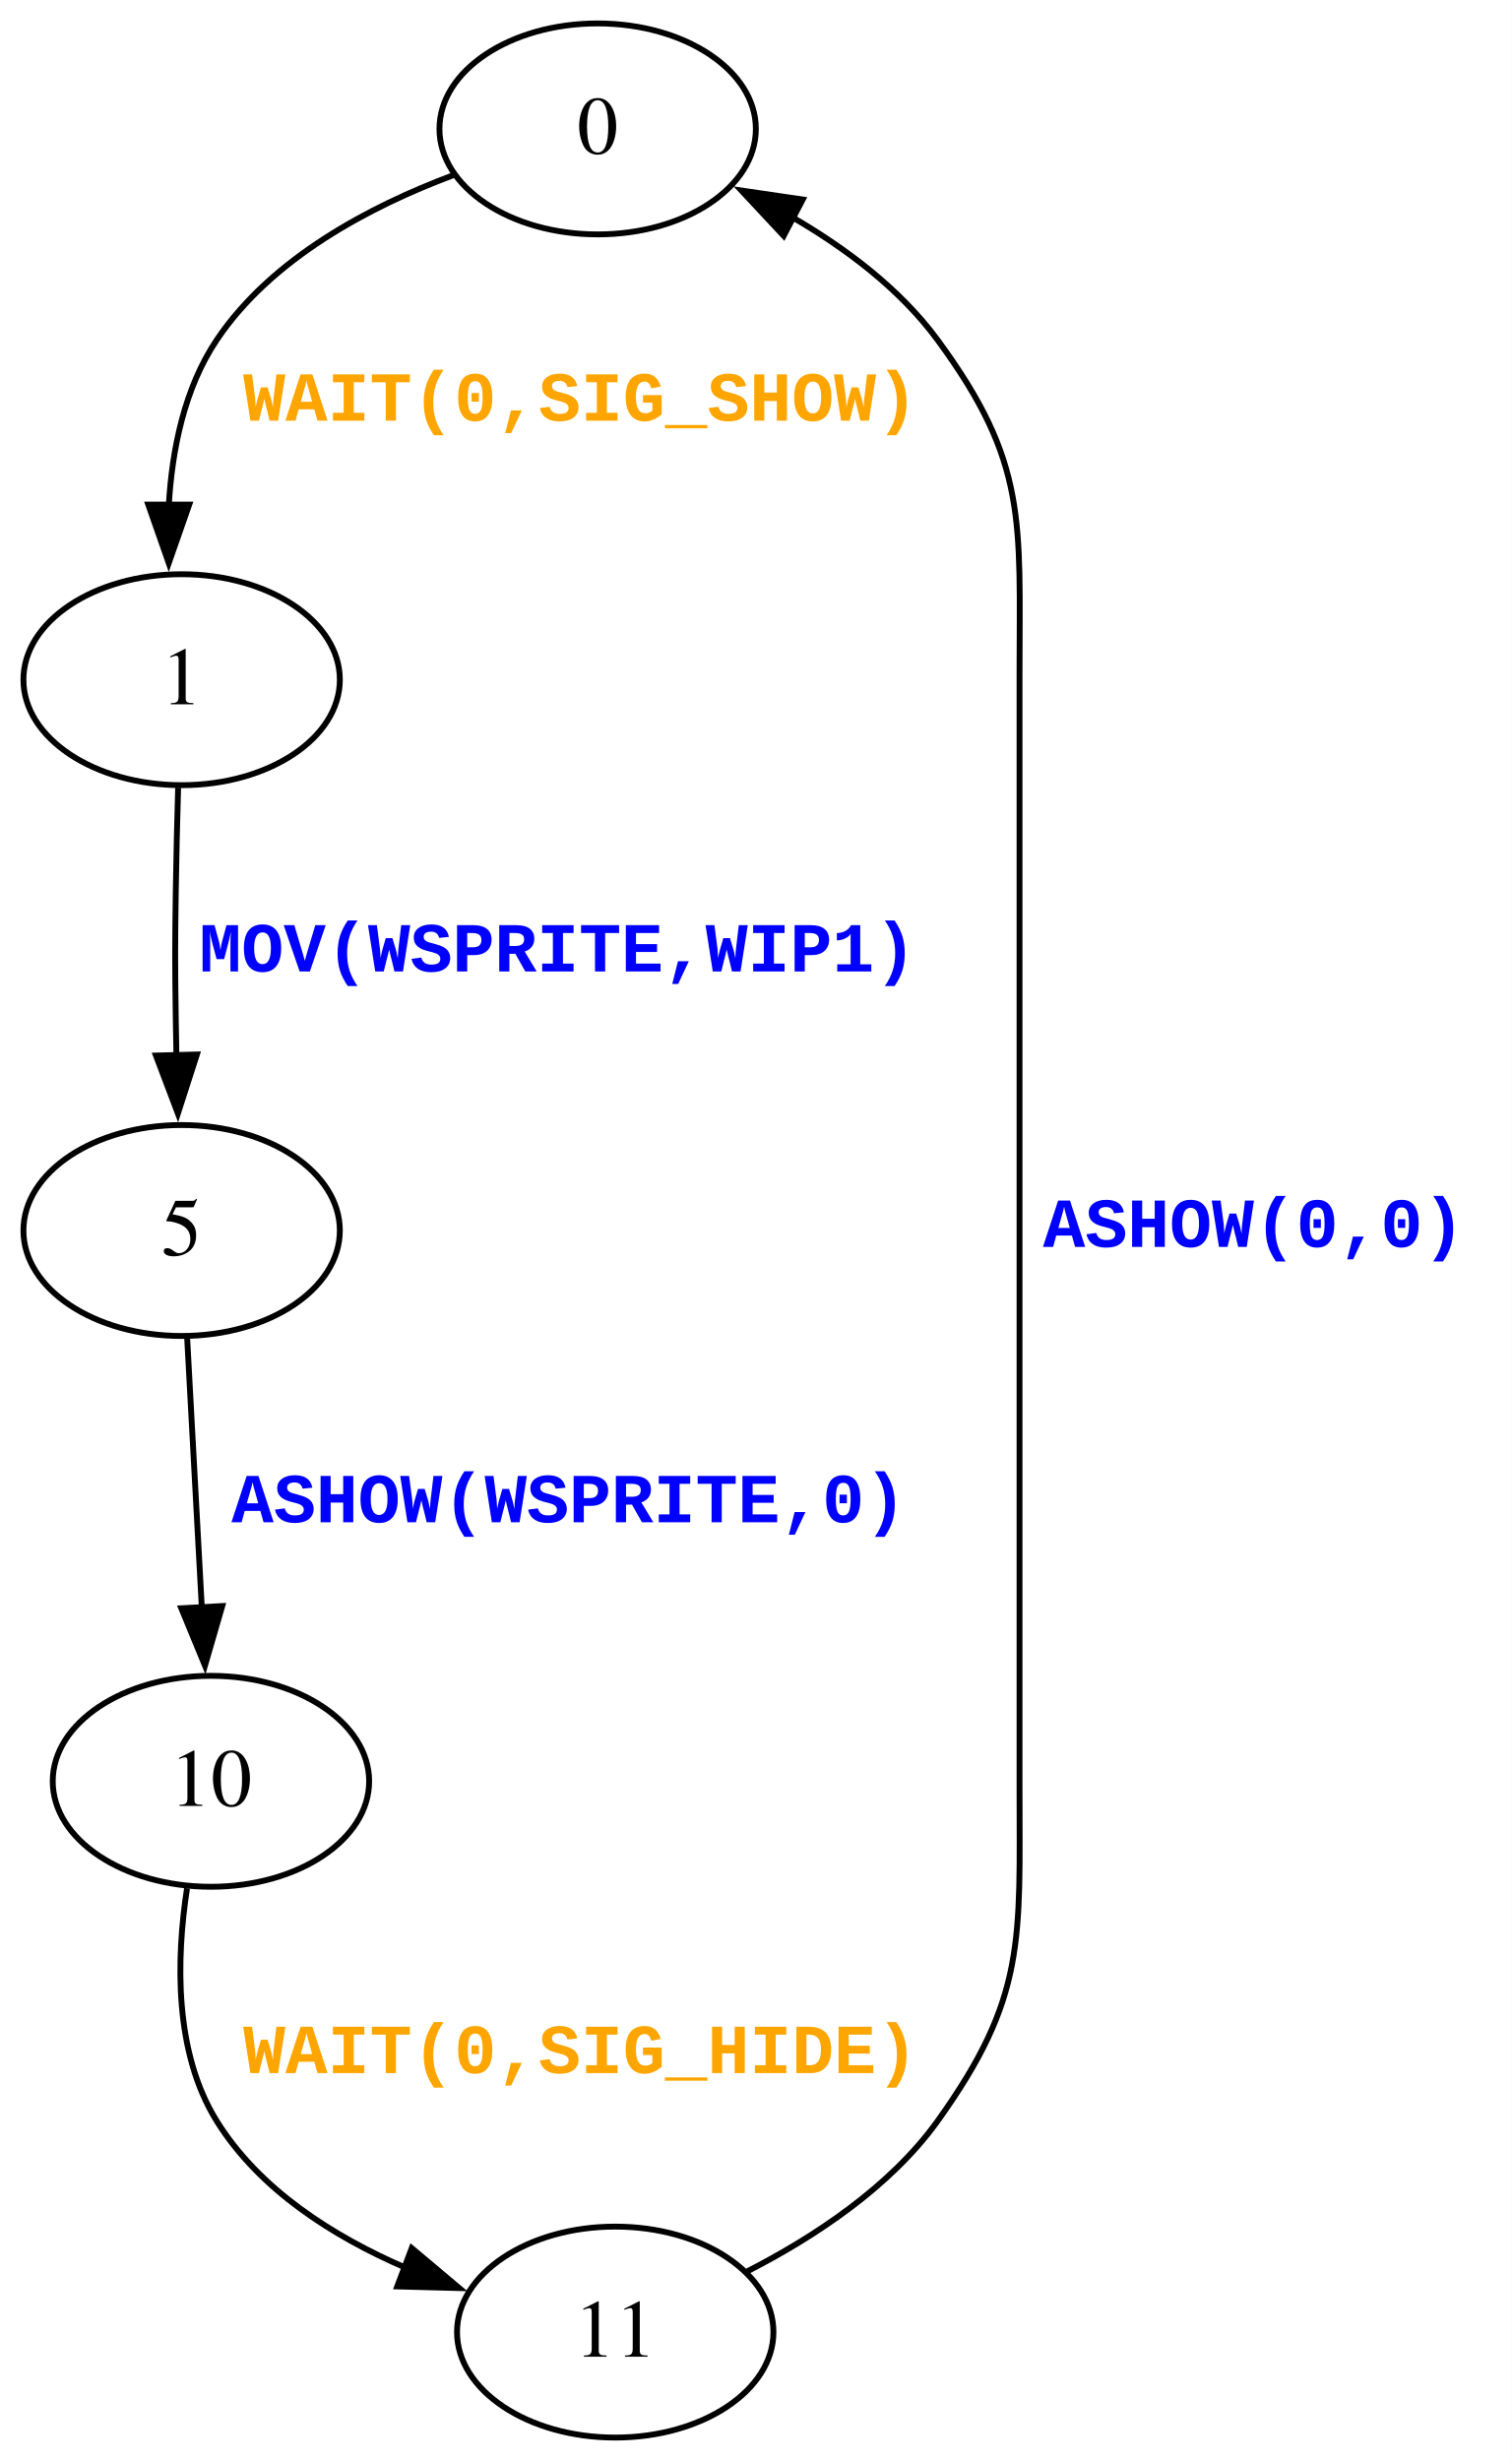
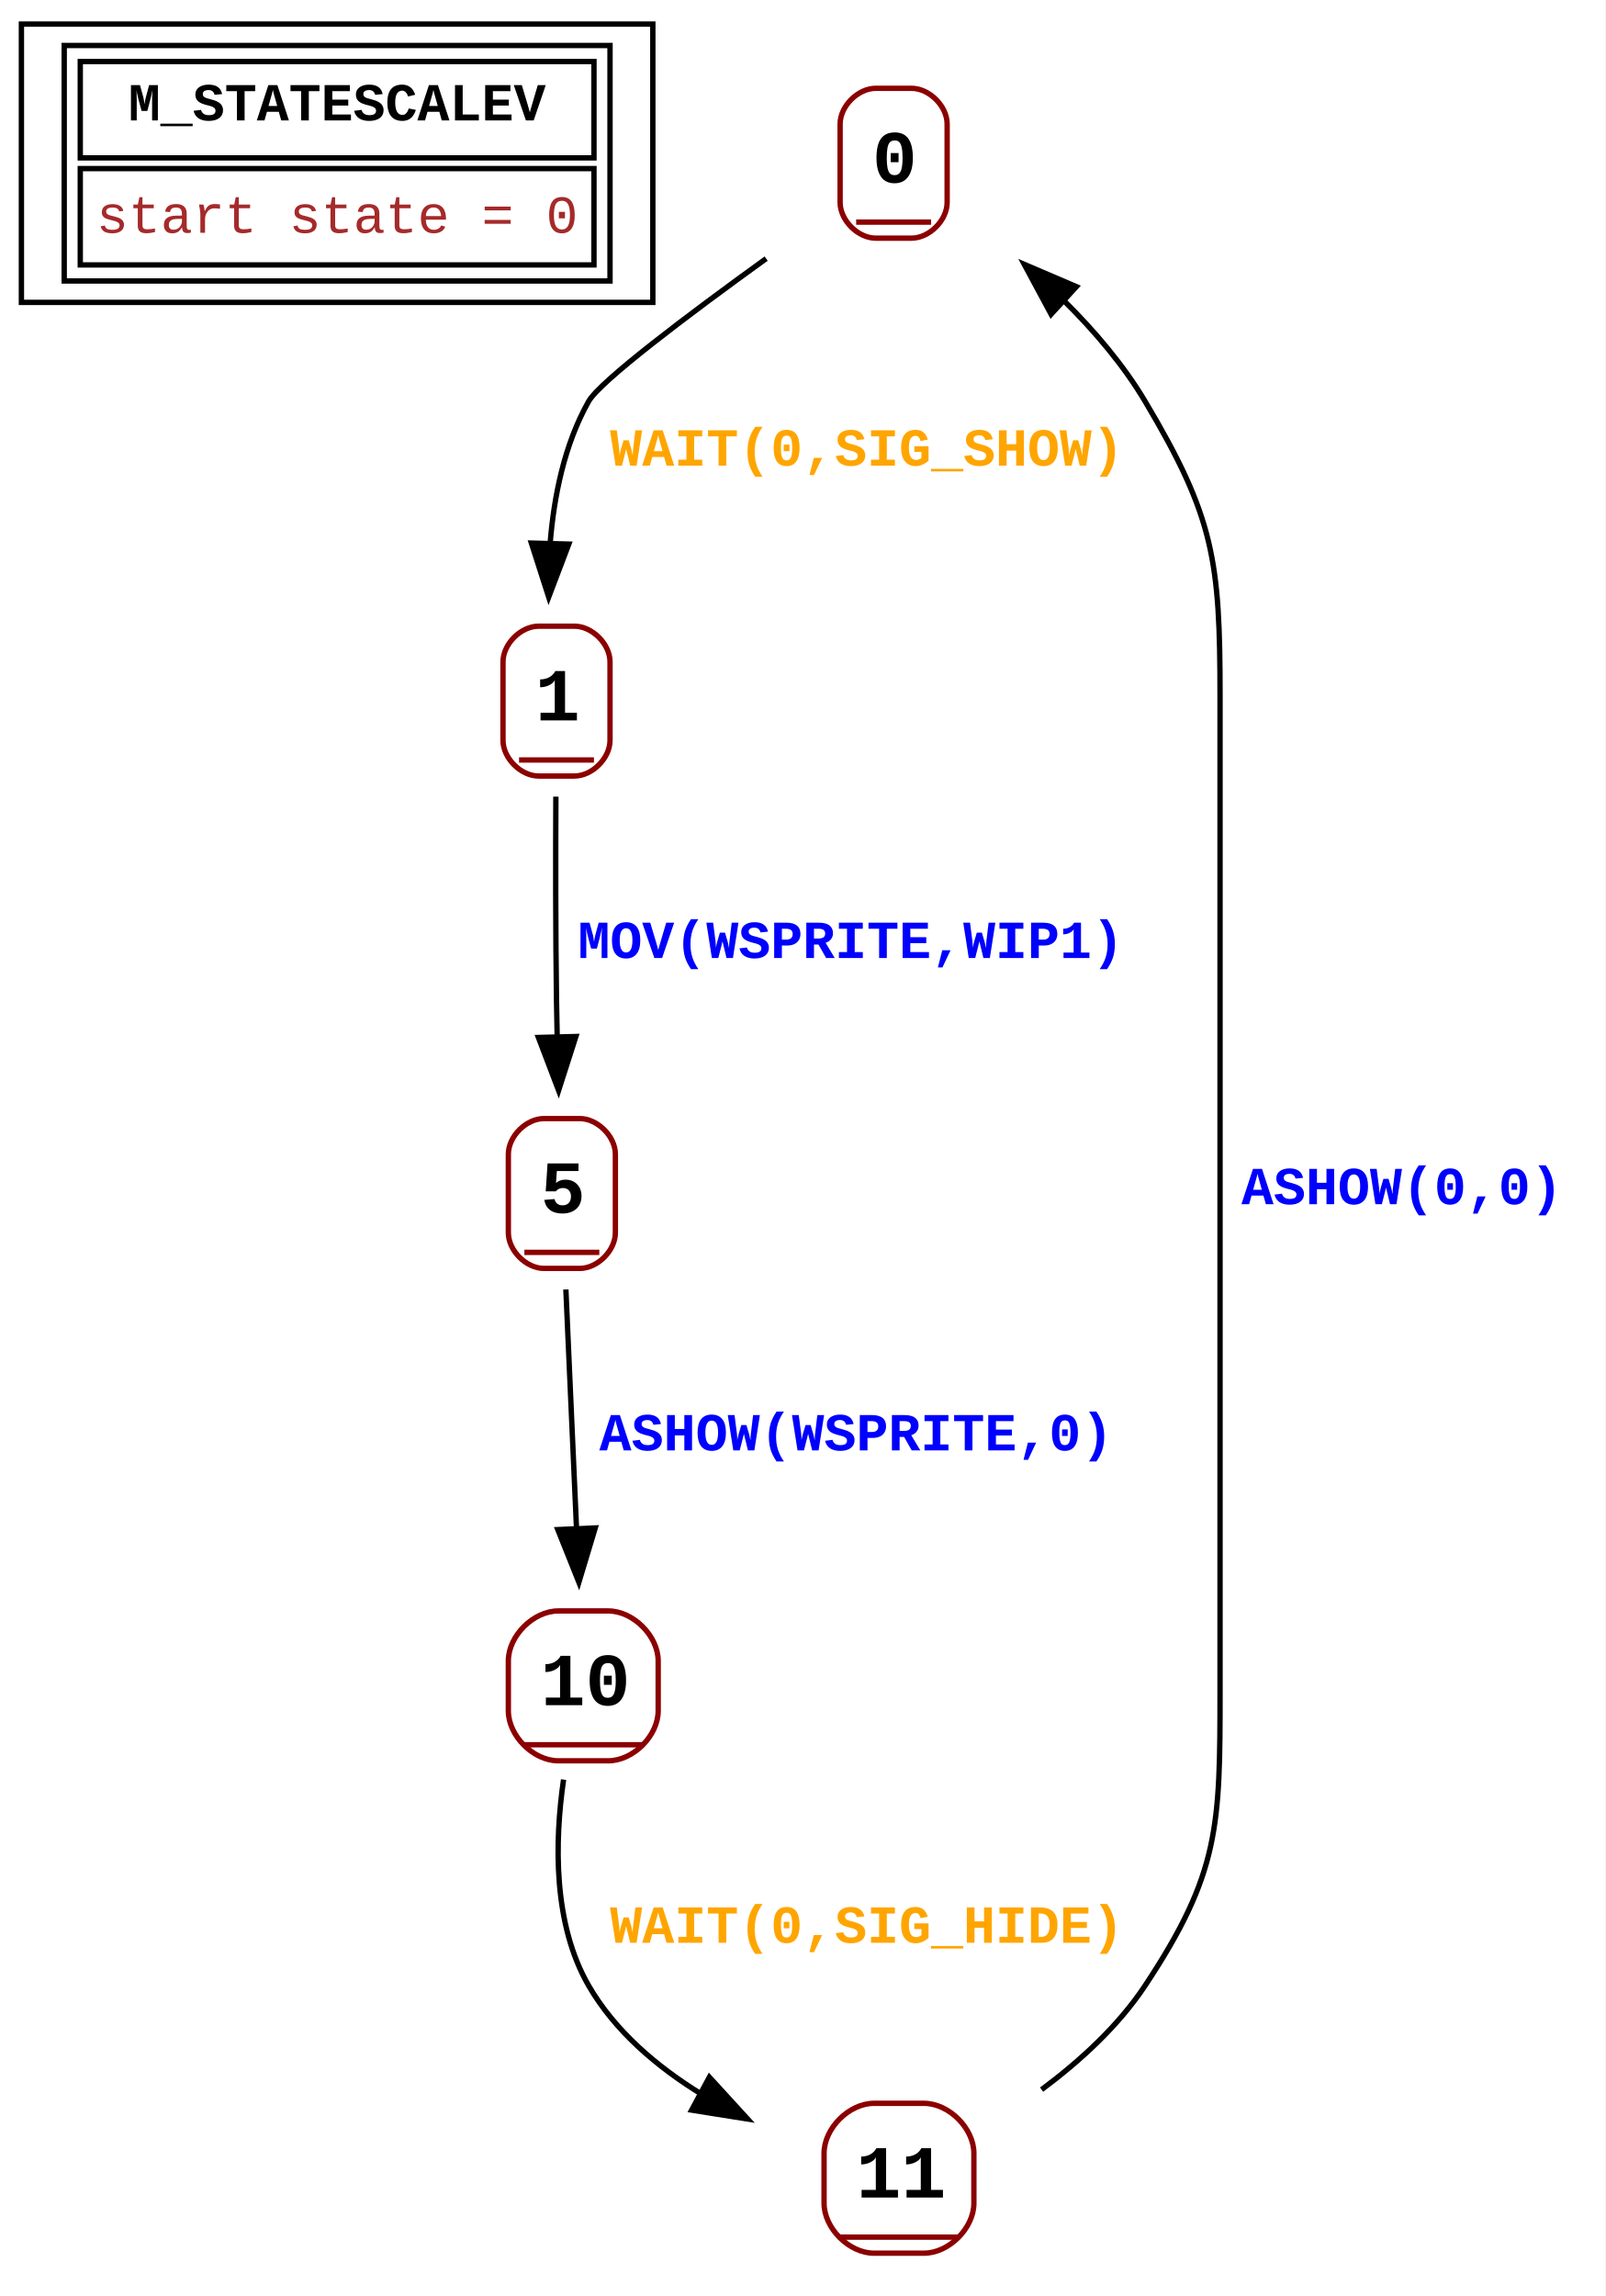
- <svg xmlns="http://www.w3.org/2000/svg" width="258pt" height="420pt" viewBox="0.00 0.00 258.00 420.00">
-   <g id="graph0" class="graph" transform="scale(1 1) rotate(0) translate(4 416)">
-     <polygon fill="white" stroke="none" points="-4,4 -4,-416 254,-416 254,4 -4,4" />
+ <svg xmlns="http://www.w3.org/2000/svg" width="300pt" height="429pt" viewBox="0.00 0.00 300.00 429.00">
+   <g id="graph0" class="graph" transform="scale(1 1) rotate(0) translate(4 425)">
+     <polygon fill="white" stroke="none" points="-4,4 -4,-425 296,-425 296,4 -4,4" />
    <g id="node1" class="node">
-       <ellipse fill="none" stroke="black" cx="98" cy="-394" rx="27" ry="18" />
-       <text text-anchor="middle" x="98" y="-389.8" font-family="Times,serif" font-size="14.00">0</text>
+       <polygon fill="none" stroke="black" points="0,-368.5 0,-420.5 118,-420.5 118,-368.5 0,-368.5" />
+       <polygon fill="none" stroke="black" points="11,-395.5 11,-413.5 107,-413.5 107,-395.5 11,-395.5" />
+       <text text-anchor="start" x="19.99" y="-402.5" font-family="Courier New" font-weight="bold" font-size="10.00">M_STATESCALEV</text>
+       <polygon fill="none" stroke="black" points="11,-375.5 11,-393.5 107,-393.5 107,-375.5 11,-375.5" />
+       <text text-anchor="start" x="14" y="-381.5" font-family="Courier New" font-size="10.00" fill="brown">start state = 0</text>
+       <polygon fill="none" stroke="black" points="8,-372.5 8,-416.5 110,-416.5 110,-372.5 8,-372.5" />
    </g>
    <g id="node2" class="node">
-       <ellipse fill="none" stroke="black" cx="27" cy="-300" rx="27" ry="18" />
-       <text text-anchor="middle" x="27" y="-295.8" font-family="Times,serif" font-size="14.00">1</text>
+       <polyline fill="none" stroke="darkred" points="156,-383.5 170,-383.5" />
+       <text text-anchor="start" x="159" y="-390.9" font-family="Courier New" font-weight="bold" font-size="14.00">0</text>
+       <path fill="none" stroke="darkred" d="M159.67,-380.5C159.67,-380.5 166.33,-380.5 166.33,-380.5 169.67,-380.5 173,-383.83 173,-387.17 173,-387.17 173,-401.83 173,-401.83 173,-405.17 169.67,-408.5 166.33,-408.5 166.33,-408.5 159.67,-408.5 159.67,-408.5 156.33,-408.5 153,-405.17 153,-401.83 153,-401.83 153,-387.17 153,-387.17 153,-383.83 156.33,-380.5 159.67,-380.5" />
+     </g>
+     <g id="node3" class="node">
+       <polyline fill="none" stroke="darkred" points="93,-283 107,-283" />
+       <text text-anchor="start" x="96" y="-290.4" font-family="Courier New" font-weight="bold" font-size="14.00">1</text>
+       <path fill="none" stroke="darkred" d="M96.67,-280C96.67,-280 103.33,-280 103.33,-280 106.67,-280 110,-283.33 110,-286.67 110,-286.67 110,-301.33 110,-301.33 110,-304.67 106.67,-308 103.33,-308 103.33,-308 96.67,-308 96.67,-308 93.33,-308 90,-304.67 90,-301.33 90,-301.33 90,-286.67 90,-286.67 90,-283.33 93.33,-280 96.67,-280" />
    </g>
    <g id="edge1" class="edge">
-       <path fill="none" stroke="black" d="M73.33,-386.09C59.15,-380.78 42.35,-371.94 33,-358 27.48,-349.78 25.35,-339.33 24.8,-329.63" />
-       <polygon fill="black" stroke="black" points="28.3,-329.89 24.8,-319.89 21.3,-329.89 28.3,-329.89" />
-       <text text-anchor="start" x="37.5" y="-344.2" font-family="Courier New" font-weight="bold" font-size="12.00" fill="orange">WAIT(0,SIG_SHOW)</text>
+       <path fill="none" stroke="black" d="M139.18,-376.68C124.51,-366.09 108.11,-353.74 106,-350 101.47,-341.97 99.49,-332.24 98.79,-323.2" />
+       <polygon fill="black" stroke="black" points="102.3,-323.34 98.54,-313.44 95.3,-323.53 102.3,-323.34" />
+       <text text-anchor="start" x="110" y="-338" font-family="Courier New" font-weight="bold" font-size="10.00" fill="orange">WAIT(0,SIG_SHOW)</text>
    </g>
-     <g id="node3" class="node">
-       <ellipse fill="none" stroke="black" cx="27" cy="-206" rx="27" ry="18" />
-       <text text-anchor="middle" x="27" y="-201.8" font-family="Times,serif" font-size="14.00">5</text>
+     <g id="node4" class="node">
+       <polyline fill="none" stroke="darkred" points="94,-191 108,-191" />
+       <text text-anchor="start" x="97" y="-198.4" font-family="Courier New" font-weight="bold" font-size="14.00">5</text>
+       <path fill="none" stroke="darkred" d="M97.67,-188C97.67,-188 104.33,-188 104.33,-188 107.67,-188 111,-191.33 111,-194.67 111,-194.67 111,-209.33 111,-209.33 111,-212.67 107.67,-216 104.33,-216 104.33,-216 97.67,-216 97.67,-216 94.33,-216 91,-212.67 91,-209.33 91,-209.33 91,-194.67 91,-194.67 91,-191.33 94.33,-188 97.67,-188" />
    </g>
    <g id="edge2" class="edge">
-       <path fill="none" stroke="black" d="M26.4,-281.56C26.24,-275.95 26.08,-269.71 26,-264 25.86,-254.22 25.86,-251.78 26,-242 26.03,-239.95 26.07,-237.83 26.11,-235.69" />
-       <polygon fill="black" stroke="black" points="29.61,-236.04 26.36,-225.96 22.61,-235.86 29.61,-236.04" />
-       <text text-anchor="start" x="30" y="-250.2" font-family="Courier New" font-weight="bold" font-size="12.00" fill="blue">MOV(WSPRITE,WIP1)</text>
+       <path fill="none" stroke="black" d="M99.88,-276.15C99.83,-265.26 99.82,-250.79 100,-238 100.03,-235.77 100.08,-233.45 100.13,-231.13" />
+       <polygon fill="black" stroke="black" points="103.62,-231.33 100.39,-221.25 96.62,-231.15 103.62,-231.33" />
+       <text text-anchor="start" x="104" y="-246" font-family="Courier New" font-weight="bold" font-size="10.00" fill="blue">MOV(WSPRITE,WIP1)</text>
    </g>
-     <g id="node4" class="node">
-       <ellipse fill="none" stroke="black" cx="32" cy="-112" rx="27" ry="18" />
-       <text text-anchor="middle" x="32" y="-107.8" font-family="Times,serif" font-size="14.00">10</text>
+     <g id="node5" class="node">
+       <polyline fill="none" stroke="darkred" points="94,-99 116,-99" />
+       <text text-anchor="start" x="97" y="-106.4" font-family="Courier New" font-weight="bold" font-size="14.00">10</text>
+       <path fill="none" stroke="darkred" d="M100.33,-96C100.33,-96 109.67,-96 109.67,-96 114.33,-96 119,-100.67 119,-105.33 119,-105.33 119,-114.67 119,-114.67 119,-119.33 114.33,-124 109.67,-124 109.67,-124 100.33,-124 100.33,-124 95.67,-124 91,-119.33 91,-114.67 91,-114.67 91,-105.33 91,-105.33 91,-100.67 95.67,-96 100.33,-96" />
    </g>
    <g id="edge5" class="edge">
-       <path fill="none" stroke="black" d="M27.94,-187.7C28.65,-174.72 29.63,-156.66 30.45,-141.56" />
-       <polygon fill="black" stroke="black" points="33.93,-141.91 30.98,-131.74 26.94,-141.53 33.93,-141.91" />
-       <text text-anchor="start" x="35.5" y="-156.2" font-family="Courier New" font-weight="bold" font-size="12.00" fill="blue">ASHOW(WSPRITE,0)</text>
+       <path fill="none" stroke="black" d="M101.75,-184.07C102.32,-171.38 103.1,-153.71 103.76,-138.94" />
+       <polygon fill="black" stroke="black" points="107.24,-139.51 104.18,-129.36 100.24,-139.2 107.24,-139.51" />
+       <text text-anchor="start" x="108" y="-154" font-family="Courier New" font-weight="bold" font-size="10.00" fill="blue">ASHOW(WSPRITE,0)</text>
    </g>
-     <g id="node5" class="node">
-       <ellipse fill="none" stroke="black" cx="101" cy="-18" rx="27" ry="18" />
-       <text text-anchor="middle" x="101" y="-13.8" font-family="Times,serif" font-size="14.00">11</text>
+     <g id="node6" class="node">
+       <polyline fill="none" stroke="darkred" points="153,-7 175,-7" />
+       <text text-anchor="start" x="156" y="-14.4" font-family="Courier New" font-weight="bold" font-size="14.00">11</text>
+       <path fill="none" stroke="darkred" d="M159.33,-4C159.33,-4 168.67,-4 168.67,-4 173.33,-4 178,-8.67 178,-13.33 178,-13.33 178,-22.67 178,-22.67 178,-27.33 173.33,-32 168.67,-32 168.67,-32 159.33,-32 159.33,-32 154.67,-32 150,-27.33 150,-22.67 150,-22.67 150,-13.33 150,-13.33 150,-8.67 154.67,-4 159.33,-4" />
    </g>
    <g id="edge3" class="edge">
-       <path fill="none" stroke="black" d="M27.92,-93.74C26.07,-81.71 25.68,-65.77 33,-54 40.27,-42.32 52.8,-34.36 65.14,-29.02" />
-       <polygon fill="black" stroke="black" points="66.27,-32.33 74.38,-25.51 63.79,-25.79 66.27,-32.33" />
-       <text text-anchor="start" x="37.5" y="-62.2" font-family="Courier New" font-weight="bold" font-size="12.00" fill="orange">WAIT(0,SIG_HIDE)</text>
+       <path fill="none" stroke="black" d="M101.32,-92.49C99.65,-80.95 99.32,-65.58 106,-54 110.9,-45.51 118.76,-38.83 127.13,-33.69" />
+       <polygon fill="black" stroke="black" points="128.57,-36.89 135.72,-29.07 125.25,-30.73 128.57,-36.89" />
+       <text text-anchor="start" x="110" y="-62" font-family="Courier New" font-weight="bold" font-size="10.00" fill="orange">WAIT(0,SIG_HIDE)</text>
    </g>
    <g id="edge4" class="edge">
-       <path fill="none" stroke="black" d="M123.54,-28.37C134.87,-34.17 147.88,-42.69 156,-54 171.21,-75.19 170,-84.91 170,-111 170,-301 170,-301 170,-301 170,-327.09 171.46,-336.99 156,-358 149.6,-366.7 140.33,-373.66 131.08,-379.01" />
-       <polygon fill="black" stroke="black" points="129.75,-375.75 122.52,-383.49 133,-381.95 129.75,-375.75" />
-       <text text-anchor="start" x="174" y="-203.2" font-family="Courier New" font-weight="bold" font-size="12.00" fill="blue">ASHOW(0,0)</text>
+       <path fill="none" stroke="black" d="M190.65,-34.56C197.85,-39.91 205.01,-46.47 210,-54 223.92,-75.03 224,-83.78 224,-109 224,-295 224,-295 224,-295 224,-320.22 222.9,-328.32 210,-350 205.95,-356.81 200.52,-363.19 194.78,-368.86" />
+       <polygon fill="black" stroke="black" points="192.43,-366.28 187.41,-375.61 197.15,-371.44 192.43,-366.28" />
+       <text text-anchor="start" x="228" y="-200" font-family="Courier New" font-weight="bold" font-size="10.00" fill="blue">ASHOW(0,0)</text>
    </g>
  </g>
</svg>
